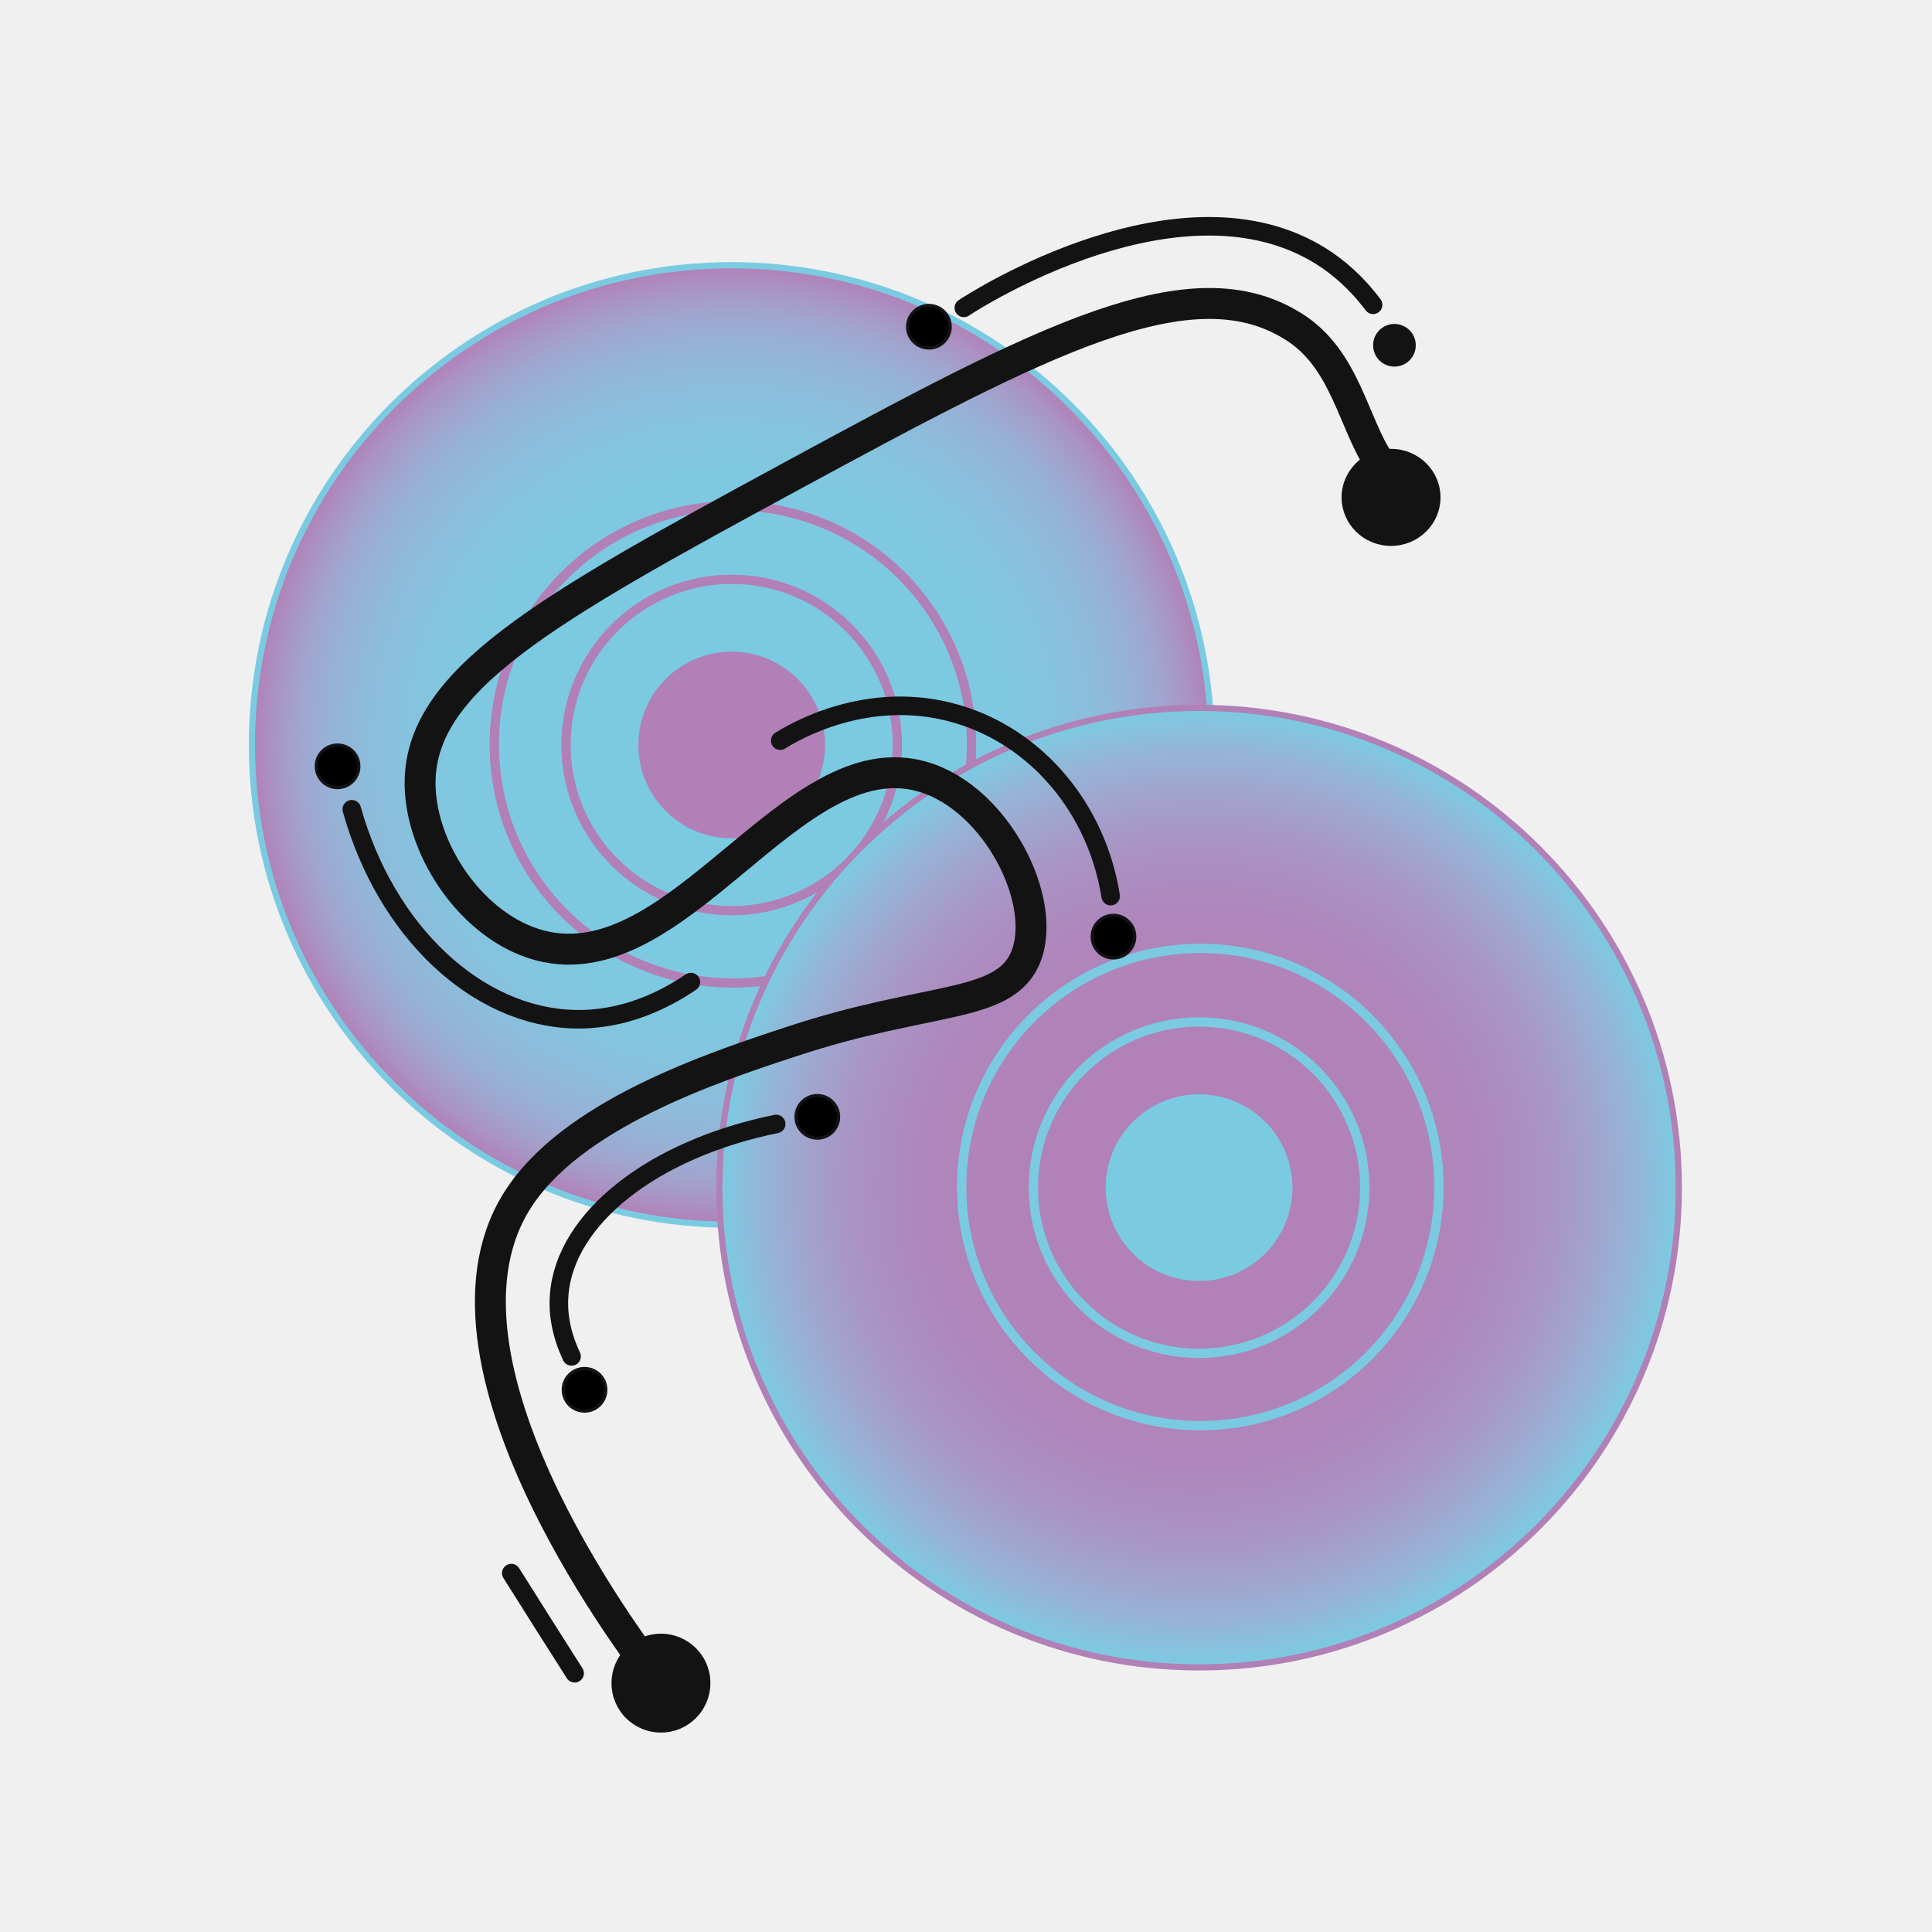
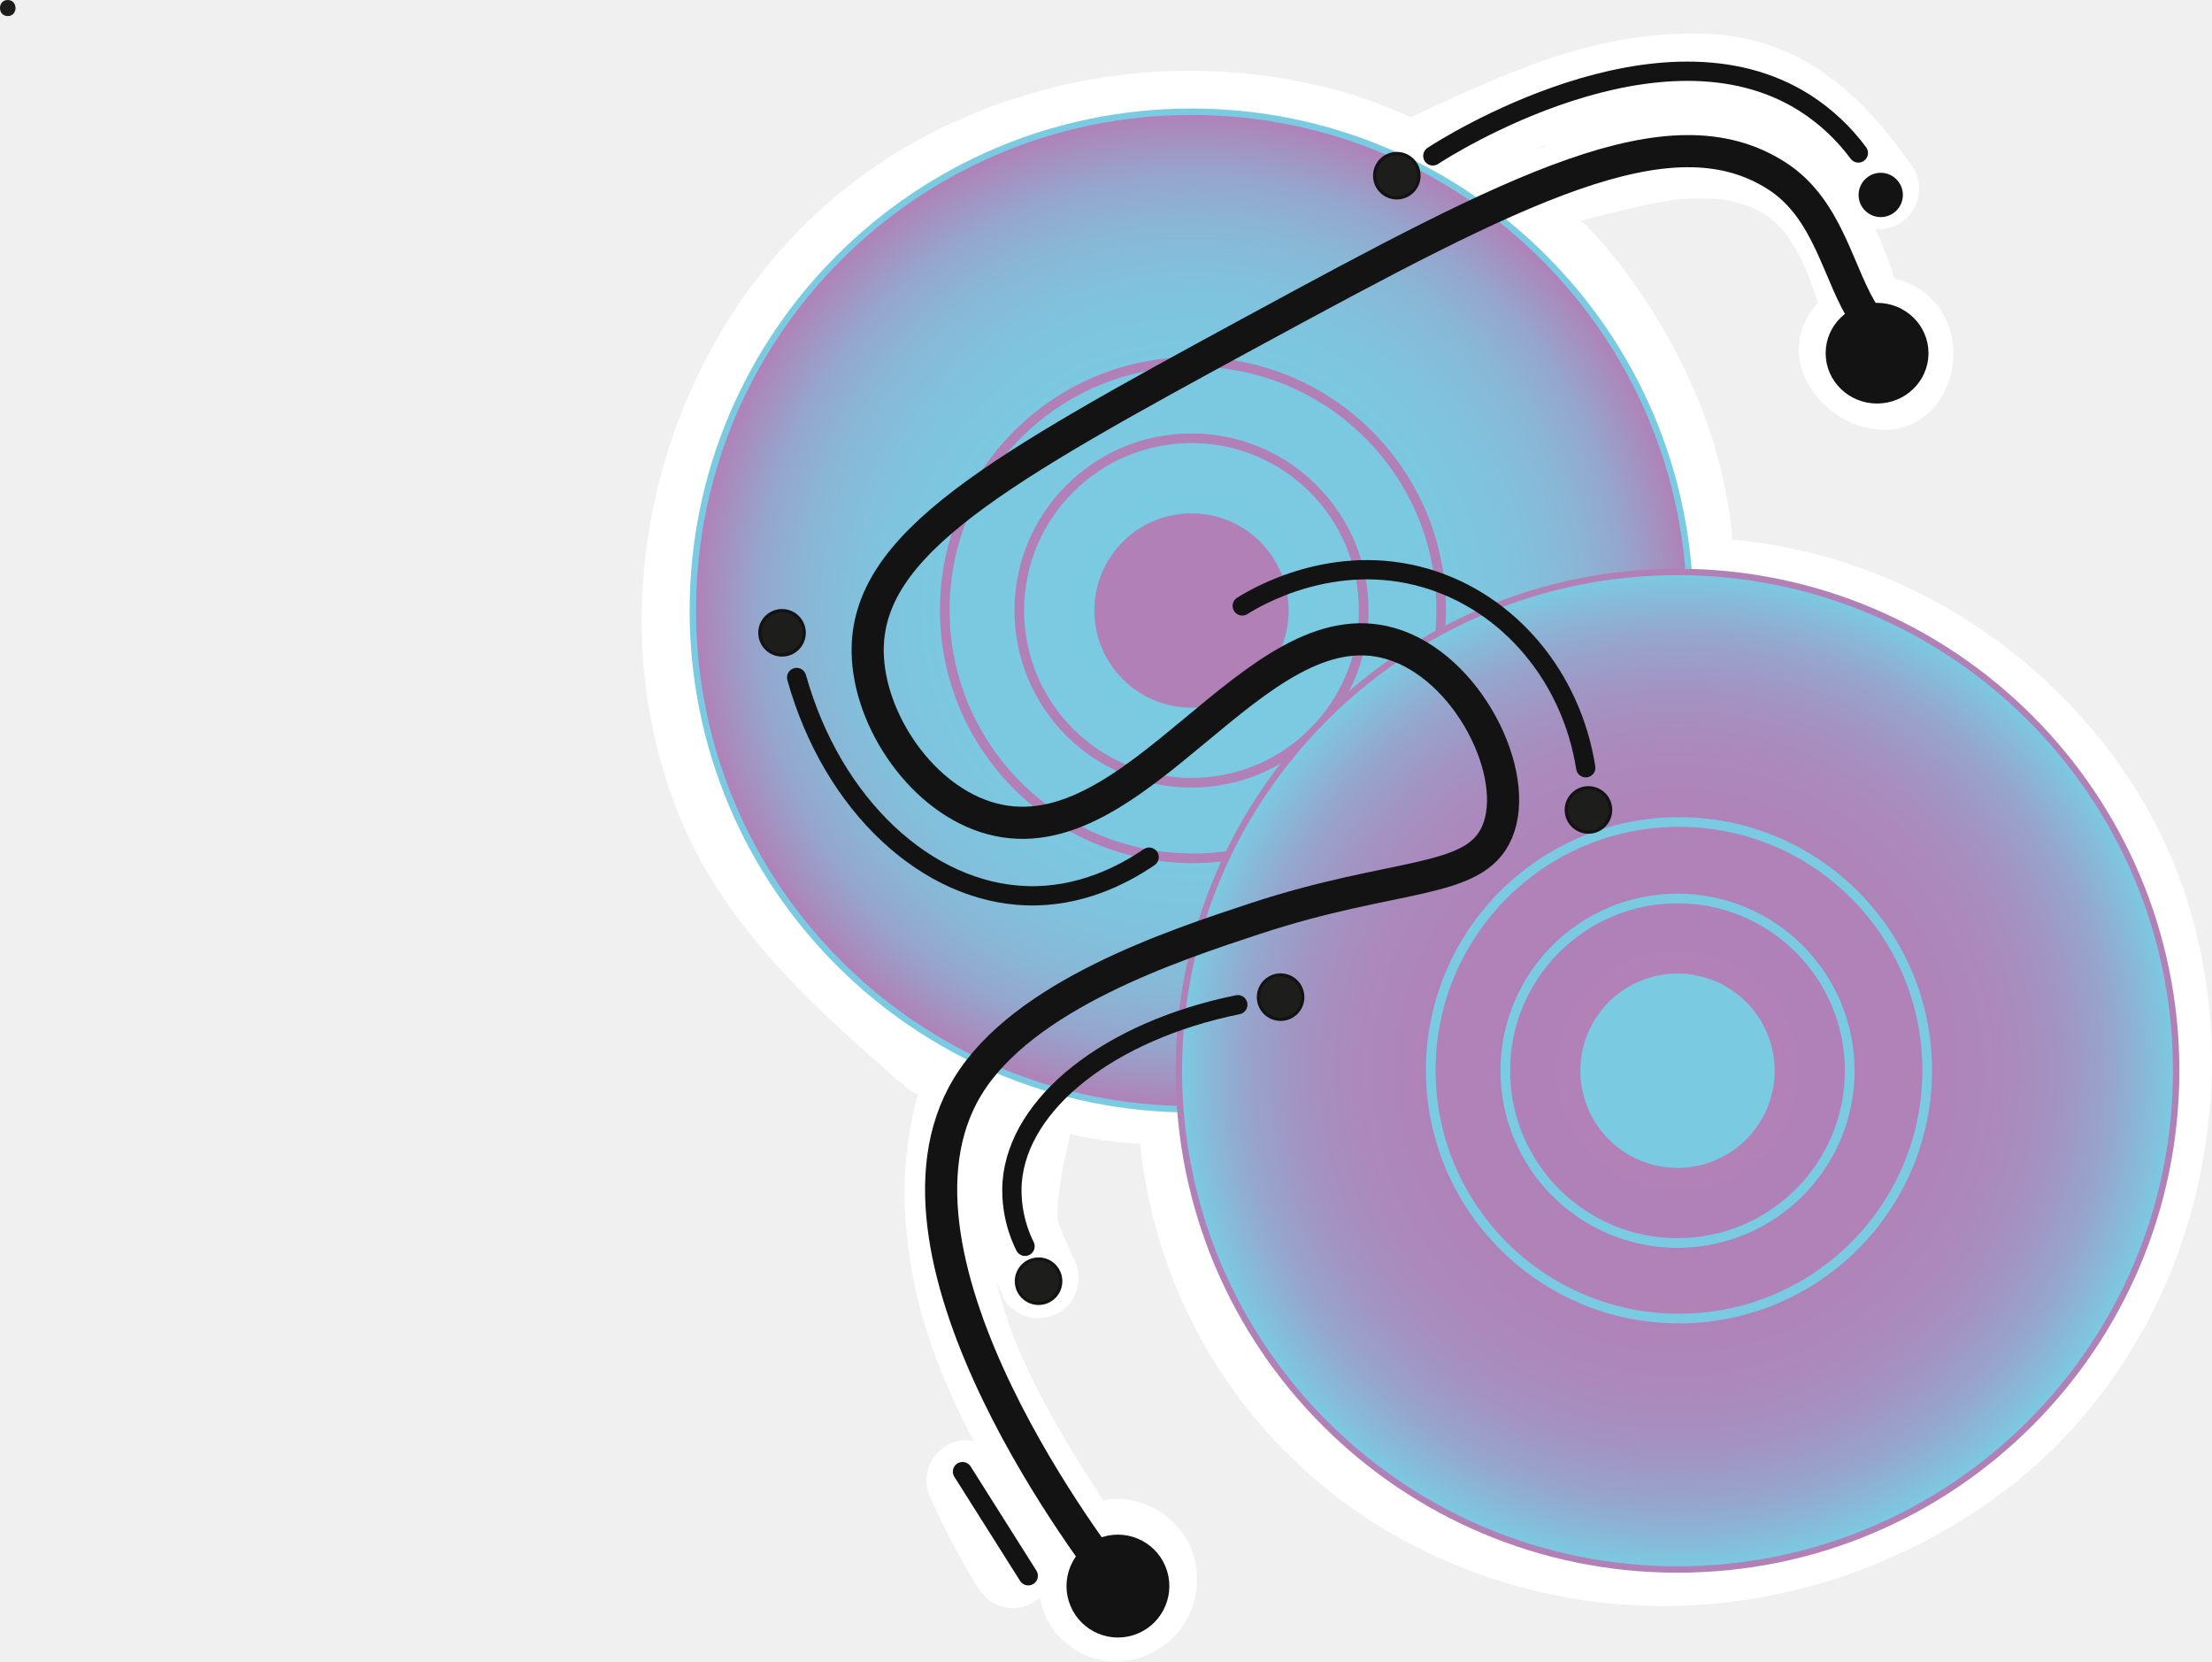
- <svg xmlns="http://www.w3.org/2000/svg" version="1.1" x="0px" y="0px" viewBox="0 0 625 625" style="enable-background:new 0 0 625 625;" xml:space="preserve">
-   <style type="text/css">
- 	.st0{fill:url(#SVGID_1_);stroke:#7ACBE2;stroke-width:2;stroke-miterlimit:10;}
- 	.st1{fill:none;stroke:#B180B7;stroke-width:3;stroke-miterlimit:10;}
- 	.st2{fill:#B180B7;stroke:#B180B7;stroke-width:3;stroke-miterlimit:10;}
- 	.st3{fill:url(#SVGID_2_);stroke:#B180B7;stroke-width:2;stroke-miterlimit:10;}
- 	.st4{fill:none;stroke:#7ACBE2;stroke-width:3;stroke-miterlimit:10;}
- 	.st5{fill:#7ACBE2;stroke:#7ACBE2;stroke-width:3;stroke-miterlimit:10;}
- 	.st6{fill:#131313;stroke:#131313;stroke-width:2;stroke-miterlimit:10;}
- 	.st7{fill:none;stroke:#131313;stroke-width:10;stroke-miterlimit:10;}
- 	.st8{fill:none;stroke:#131313;stroke-width:6;stroke-linecap:round;stroke-miterlimit:10;}
- 	.st9{stroke:#131313;stroke-miterlimit:10;}
- </style>
-   <g id="Layer_2">
-     <radialGradient id="SVGID_1_" cx="236.656" cy="240.982" r="155.172" gradientUnits="userSpaceOnUse">
-       <stop offset="0" style="stop-color:#7ACBE2" />
-       <stop offset="0.418" style="stop-color:#7BCAE2" />
-       <stop offset="0.568" style="stop-color:#7FC8E1" />
-       <stop offset="0.676" style="stop-color:#85C3DE" />
-       <stop offset="0.762" style="stop-color:#8DBCDB" />
-       <stop offset="0.837" style="stop-color:#96B2D6" />
-       <stop offset="0.902" style="stop-color:#A0A5CE" />
-       <stop offset="0.96" style="stop-color:#AA92C2" />
-       <stop offset="1" style="stop-color:#B180B7" />
+ <svg xmlns="http://www.w3.org/2000/svg" viewBox="0 0 688.31 516.8">
+   <defs>
+     <style>.cls-1,.cls-12{fill:#1d1d1b;}.cls-2{fill:#fff;}.cls-3,.cls-7,.cls-8{stroke:#7acbe2;}.cls-10,.cls-11,.cls-12,.cls-3,.cls-4,.cls-5,.cls-6,.cls-7,.cls-8,.cls-9{stroke-miterlimit:10;}.cls-3,.cls-6,.cls-9{stroke-width:2px;}.cls-3{fill:url(#radial-gradient);}.cls-10,.cls-11,.cls-4,.cls-7{fill:none;}.cls-4,.cls-5,.cls-6{stroke:#b180b7;}.cls-4,.cls-5,.cls-7,.cls-8{stroke-width:3px;}.cls-5{fill:#b180b7;}.cls-6{fill:url(#radial-gradient-2);}.cls-8{fill:#7acbe2;}.cls-9{fill:#131313;}.cls-10,.cls-11,.cls-12,.cls-9{stroke:#131313;}.cls-10{stroke-width:10px;}.cls-11{stroke-linecap:round;stroke-width:6px;}</style>
+     <radialGradient id="radial-gradient" cx="370.76" cy="189.93" r="155.17" gradientUnits="userSpaceOnUse">
+       <stop offset="0" stop-color="#7acbe2" />
+       <stop offset="0.48" stop-color="#7bc9e1" />
+       <stop offset="0.65" stop-color="#80c2dd" />
+       <stop offset="0.77" stop-color="#89b7d6" />
+       <stop offset="0.87" stop-color="#95a6cd" />
+       <stop offset="0.95" stop-color="#a590c0" />
+       <stop offset="1" stop-color="#b180b7" />
    </radialGradient>
-     <circle class="st0" cx="236.7" cy="241" r="155.2" />
+     <radialGradient id="radial-gradient-2" cx="521.99" cy="333.11" r="155.17" gradientUnits="userSpaceOnUse">
+       <stop offset="0" stop-color="#b180b7" />
+       <stop offset="0.48" stop-color="#b082b8" />
+       <stop offset="0.65" stop-color="#ab89bc" />
+       <stop offset="0.77" stop-color="#a294c3" />
+       <stop offset="0.87" stop-color="#96a5cc" />
+       <stop offset="0.95" stop-color="#86bbd9" />
+       <stop offset="1" stop-color="#7acbe2" />
+     </radialGradient>
+   </defs>
+   <g id="Layer_6" data-name="Layer 6">
+     <path class="cls-1" d="M-131.69,56.05c3.22,0,3.22-5,0-5s-3.22,5,0,5Z" transform="translate(134.1 -51.05)" />
+     <path class="cls-2" d="M167.75,371.36c-5,.82-8.95,4.69-11.62,8.7-1.89,2.84-3,6.28-4,9.51a108,108,0,0,0-4,19.59c-1.54,12.25-.67,24.57,1.41,36.71,4.05,23.69,14.52,46,26.72,66.49,6.68,11.24,14,22.1,21.26,32.95a13.32,13.32,0,0,0,7.47,5.75,12.8,12.8,0,0,0,9.63-1.26,12.66,12.66,0,0,0,5.75-7.47c.72-3.17.61-6.85-1.26-9.64-10.63-15.81-21.28-31.68-30-48.65-2.45-4.78-4.74-9.65-6.83-14.6l1.26,3a150.81,150.81,0,0,1-10.59-37.66l.45,3.33a112.52,112.52,0,0,1-.22-29.39l-.45,3.33a80.31,80.31,0,0,1,5-19.86l-1.26,3a15.14,15.14,0,0,1,1.7-3l-2,2.53a8.42,8.42,0,0,1,1.39-1.41l-2.53,2a6.12,6.12,0,0,1,1.1-.65l-3,1.26a7,7,0,0,1,1.27-.35c2.9-.48,6-3.3,7.47-5.74a12.81,12.81,0,0,0,1.26-9.63,12.65,12.65,0,0,0-5.75-7.47l-3-1.26a12.51,12.51,0,0,0-6.65,0Z" transform="translate(134.1 -51.05)" />
+     <path class="cls-2" d="M155.85,517.92a234.68,234.68,0,0,0,14.43,27.24,13.1,13.1,0,0,0,7.47,5.75,12.51,12.51,0,0,0,14.12-18.37,231.66,231.66,0,0,1-14.43-27.24c-1.2-2.68-4.76-5-7.47-5.74a12.5,12.5,0,0,0-15.38,8.73l-.45,3.32a12.48,12.48,0,0,0,1.71,6.31Z" transform="translate(134.1 -51.05)" />
+     <path class="cls-2" d="M197.59,523.52a30.36,30.36,0,0,0-7.09,11.53,23.31,23.31,0,0,0-1.29,10.63,26.88,26.88,0,0,0,2.49,9.16,21.74,21.74,0,0,0,4,5.67,19.45,19.45,0,0,0,2.63,2.24,23.11,23.11,0,0,0,2.82,2,23.59,23.59,0,0,0,6.85,2.6,26.64,26.64,0,0,0,10,.07,24.31,24.31,0,0,0,6.78-2.37,25.09,25.09,0,0,0,10.05-9.52c4.72-7.82,4.84-18.94-.32-26.62a25.72,25.72,0,0,0-13.89-10.45,23.35,23.35,0,0,0-14.89.3,9.33,9.33,0,0,0-4.25,2.23,9.46,9.46,0,0,0-3.22,3.51,12.76,12.76,0,0,0-1.26,9.63,12.61,12.61,0,0,0,5.74,7.47c2.77,1.47,6.59,2.5,9.63,1.26a12.74,12.74,0,0,1,2.7-.75l-3.33.44a13.67,13.67,0,0,1,3.5,0l-3.33-.45a14.48,14.48,0,0,1,3,.83l-3-1.26a13.69,13.69,0,0,1,3,1.76l-2.53-1.95a12.49,12.49,0,0,1,2,2l-2-2.53a13.35,13.35,0,0,1,1.6,2.79l-1.26-3a14.6,14.6,0,0,1,.84,3.11l-.45-3.32a14.87,14.87,0,0,1,0,3.59l.44-3.32a14.32,14.32,0,0,1-.91,3.47l1.26-3a14.06,14.06,0,0,1-1.64,2.8l2-2.53a15.63,15.63,0,0,1-2.29,2.31l2.53-2a14.54,14.54,0,0,1-3.12,1.82l3-1.26a13.65,13.65,0,0,1-3.13.83l3.32-.45a12.91,12.91,0,0,1-3,0l3.33.44a13.34,13.34,0,0,1-3.23-.89l3,1.26a14.34,14.34,0,0,1-2.56-1.51l2.53,2a12.73,12.73,0,0,1-1.85-1.82l2,2.53a11.74,11.74,0,0,1-1.52-2.58l1.26,3a13,13,0,0,1-.79-2.85l.45,3.32a15.3,15.3,0,0,1,0-4l-.44,3.32a17.54,17.54,0,0,1,1.09-4l-1.26,3a17.48,17.48,0,0,1,2.25-3.85l-2,2.53a19.78,19.78,0,0,1,1.37-1.52,12.48,12.48,0,0,0,0-17.68,12.55,12.55,0,0,0-8.83-3.66,13.1,13.1,0,0,0-8.84,3.66Z" transform="translate(134.1 -51.05)" />
+     <path class="cls-2" d="M177.94,396.59a115.28,115.28,0,0,0,24.87,8.13,117,117,0,0,0,26.2,2.19,13.1,13.1,0,0,0,8.84-3.66A12.5,12.5,0,0,0,229,381.91a103.63,103.63,0,0,1-17.43-.85l3.32.44a101.92,101.92,0,0,1-25.64-7l3,1.26-1.68-.73a9.32,9.32,0,0,0-4.65-1.48,9.48,9.48,0,0,0-5,.22,12.76,12.76,0,0,0-7.48,5.75,12.63,12.63,0,0,0-1.26,9.63c.94,2.89,2.84,6.18,5.75,7.47Z" transform="translate(134.1 -51.05)" />
+     <path class="cls-2" d="M174.53,398.6a156.69,156.69,0,0,0-4.43,27.64,32,32,0,0,0,2,14.47c2,4.8,4.1,9.53,6.17,14.29,1.17,2.67,4.79,5,7.47,5.74a12.8,12.8,0,0,0,9.63-1.26,12.63,12.63,0,0,0,5.75-7.47l.44-3.32a12.37,12.37,0,0,0-1.7-6.31c-1.55-3.56-3.12-7.11-4.65-10.67l1.26,3a24.27,24.27,0,0,1-1.75-5.64l.45,3.32c-.62-4.72.2-9.78.82-14.47l-.45,3.33a139.62,139.62,0,0,1,3.12-16,13,13,0,0,0-1.26-9.63,12.5,12.5,0,0,0-22.84,3Z" transform="translate(134.1 -51.05)" />
+     <path class="cls-2" d="M337.72,124.76l25.33-6.35c8.2-2.06,16.4-4.19,24.79-5.35l-3.32.45a72.2,72.2,0,0,1,18.69-.27l-3.32-.45a49.84,49.84,0,0,1,12.75,3.39l-3-1.26a39.49,39.49,0,0,1,8.5,5l-2.53-2a41.69,41.69,0,0,1,7,7.06l-2-2.53a65.37,65.37,0,0,1,8.13,14.47l-1.26-3c2,4.84,3.68,9.81,5.31,14.79a13.16,13.16,0,0,0,5.74,7.47,12.5,12.5,0,0,0,17.1-4.48,12.61,12.61,0,0,0,1.26-9.64c-2.79-8.57-5.75-17.24-10.1-25.17-4.75-8.66-11.55-16.39-20.16-21.38C417.6,90.27,407,88,396.58,87.74c-10.74-.2-21.52,2-31.91,4.51-11.22,2.72-22.4,5.6-33.59,8.4a12.85,12.85,0,0,0-7.47,5.75,12.5,12.5,0,0,0,14.11,18.36Z" transform="translate(134.1 -51.05)" />
+     <path class="cls-2" d="M444.26,139.77a19,19,0,0,0-8.63,2.37,18.38,18.38,0,0,0-5.57,5,20.23,20.23,0,0,0-4.45,12.65c.1,8.85,5.76,16.63,13.12,21.1,7.09,4.31,17,5.57,24.26.95a22.57,22.57,0,0,0,6.45-6.28,25.11,25.11,0,0,0,2.93-6,26.39,26.39,0,0,0,.82-13.71,22.61,22.61,0,0,0-6.59-12.15,21.81,21.81,0,0,0-5.45-3.93,24.39,24.39,0,0,0-9.39-2.52c-3-.3-6.79,1.61-8.84,3.66a12.51,12.51,0,0,0,0,17.68l2.53,2a12.47,12.47,0,0,0,6.31,1.7l.32,0-3.32-.44a10,10,0,0,1,2.46.65l-3-1.26a11.88,11.88,0,0,1,2.48,1.46l-2.53-1.95a12.6,12.6,0,0,1,1.82,1.83l-2-2.53a12,12,0,0,1,1.5,2.54l-1.26-3a13.19,13.19,0,0,1,.8,2.89l-.45-3.32a14.34,14.34,0,0,1,0,3.76l.45-3.32a15.88,15.88,0,0,1-1,3.65l1.26-3a12.79,12.79,0,0,1-1.53,2.69l2-2.53a10.31,10.31,0,0,1-1.44,1.44l2.53-2a8.84,8.84,0,0,1-1.63.94l3-1.26a9.49,9.49,0,0,1-2.09.56l3.32-.45a11,11,0,0,1-2.86,0l3.32.45a15.71,15.71,0,0,1-3.5-1l3,1.26a17.79,17.79,0,0,1-3.71-2.2l2.53,1.95a17.68,17.68,0,0,1-2.9-2.9l1.95,2.53a13.82,13.82,0,0,1-1.69-2.9l1.26,3a11.53,11.53,0,0,1-.62-2.25l.45,3.32a9,9,0,0,1,0-2.14l-.44,3.32a9.44,9.44,0,0,1,.52-2l-1.26,3a8.85,8.85,0,0,1,1.19-2l-2,2.53a8.94,8.94,0,0,1,1.24-1.22l-2.53,2a6.49,6.49,0,0,1,1.21-.73l-3,1.26a5.85,5.85,0,0,1,1.65-.45l-3.33.44.29,0c3.37-.28,6.39-1.21,8.84-3.66a12.51,12.51,0,0,0,0-17.68c-2.32-2.14-5.56-3.93-8.84-3.66Z" transform="translate(134.1 -51.05)" />
+     <path class="cls-2" d="M317.43,109.19c7.65-3.59,15.32-7.16,23.1-10.45l-3,1.26c14.18-6,28.87-11,44.18-13.09l-3.32.45a91.81,91.81,0,0,1,23.94-.29L399,86.62a54.78,54.78,0,0,1,13.65,3.71l-3-1.26A61.78,61.78,0,0,1,423,97l-2.53-2a93.37,93.37,0,0,1,16.25,16.63l-2-2.53q2.66,3.45,5.09,7.06a13.28,13.28,0,0,0,7.47,5.74,12.8,12.8,0,0,0,9.63-1.26,12.57,12.57,0,0,0,5.74-7.47c.72-3.16.62-6.85-1.26-9.63-12-17.82-28.23-34.57-49.81-39.92-12.69-3.15-25.77-2.48-38.58-.56a157.33,157.33,0,0,0-31.45,8.53c-12.53,4.68-24.7,10.31-36.8,16-2.69,1.26-5,4.71-5.74,7.47a12.71,12.71,0,0,0,1.26,9.63,12.57,12.57,0,0,0,7.47,5.74l3.32.45a12.38,12.38,0,0,0,6.31-1.71Z" transform="translate(134.1 -51.05)" />
+     <path class="cls-2" d="M349.1,97.26Q362,94.2,375,92q6.36-1.06,12.75-1.93a81.51,81.51,0,0,1,11.14-1c3.4,0,7,.57,9.61,2.93,2.39,2.16,5.93-1.37,3.54-3.53-5.83-5.28-14-4.67-21.23-3.76q-13.81,1.72-27.5,4.39-7.8,1.53-15.55,3.38c-3.13.74-1.8,5.56,1.33,4.82Z" transform="translate(134.1 -51.05)" />
+     <path class="cls-2" d="M321.41,104.84h-.69a1.88,1.88,0,0,0-1,.22,2.3,2.3,0,0,0-1.32,1.32,1.88,1.88,0,0,0-.22,1l.09.67a2.52,2.52,0,0,0,.65,1.1l.5.39a2.43,2.43,0,0,0,1.26.34h.69a1.8,1.8,0,0,0,1-.21,2.3,2.3,0,0,0,1.32-1.32,1.8,1.8,0,0,0,.21-1l-.09-.66a2.41,2.41,0,0,0-.64-1.1l-.5-.39a2.55,2.55,0,0,0-1.27-.35Z" transform="translate(134.1 -51.05)" />
+     <path class="cls-2" d="M332.38,134.31a164.09,164.09,0,0,1,13.22,15l-2-2.53A165.23,165.23,0,0,1,365,183.45l-1.26-3A163.43,163.43,0,0,1,375,221.75l-.45-3.33q.6,4.47.94,9a13.36,13.36,0,0,0,3.66,8.84,12.51,12.51,0,0,0,17.68,0c2.15-2.34,3.92-5.56,3.66-8.84a173.5,173.5,0,0,0-10-46.9,175.81,175.81,0,0,0-22.18-42.18,180.46,180.46,0,0,0-18.23-21.66,12.94,12.94,0,0,0-8.84-3.66,12.75,12.75,0,0,0-8.84,3.66,12.57,12.57,0,0,0-3.66,8.84,13.05,13.05,0,0,0,3.66,8.84Z" transform="translate(134.1 -51.05)" />
+     <path class="cls-2" d="M391.81,243.31a142.27,142.27,0,0,1,18.56,1.24l-3.32-.45a150.33,150.33,0,0,1,37.86,10.4l-3-1.26a159.65,159.65,0,0,1,35.14,20.54l-2.53-1.95a156.76,156.76,0,0,1,27.89,27.79l-1.95-2.53a145.92,145.92,0,0,1,18.84,32l-1.26-3a148,148,0,0,1,10.22,37.7l-.44-3.32a160.45,160.45,0,0,1-.09,42.28l.45-3.33a163.83,163.83,0,0,1-11.27,41.29l1.26-3a154.54,154.54,0,0,1-19.65,33.81l1.95-2.53a149.27,149.27,0,0,1-26.56,26.54l2.53-2A161.47,161.47,0,0,1,441,514.28l3-1.26a168.23,168.23,0,0,1-42.71,11.67l3.33-.45a162,162,0,0,1-42.88,0l3.32.44a155.22,155.22,0,0,1-39.32-10.84l3,1.26a154.05,154.05,0,0,1-33.92-19.8l2.53,2a144.42,144.42,0,0,1-25.44-25.43l2,2.53a149.12,149.12,0,0,1-19.26-33l1.26,3A147.28,147.28,0,0,1,245.66,407l.44,3.32q-.91-7-1.15-14a13.08,13.08,0,0,0-3.66-8.84A12.5,12.5,0,0,0,220,396.26a158.18,158.18,0,0,0,79.42,132.17,169,169,0,0,0,75.42,22.06,174.22,174.22,0,0,0,70.6-11.25c23.22-8.9,44.68-22.23,62.05-40.14A166.45,166.45,0,0,0,545.67,435a177.85,177.85,0,0,0,7.63-36.75,159.27,159.27,0,0,0-.07-34.58,162.81,162.81,0,0,0-8.16-36.75,155.74,155.74,0,0,0-16.31-33.07,169,169,0,0,0-84.83-66.42,160.57,160.57,0,0,0-35.76-8.15,141.94,141.94,0,0,0-16.36-1A12.91,12.91,0,0,0,383,222a12.7,12.7,0,0,0-3.66,8.84c.3,6.78,5.49,12.5,12.5,12.5Z" transform="translate(134.1 -51.05)" />
+     <path class="cls-2" d="M305.56,87.79A170.74,170.74,0,0,0,281.49,79a177.6,177.6,0,0,0-25.05-4.76A177,177,0,0,0,162,89.37a161.54,161.54,0,0,0-40.12,26.31,164.39,164.39,0,0,0-30.29,36.46,176.91,176.91,0,0,0-26,90.22,163,163,0,0,0,6.55,47.79A148.42,148.42,0,0,0,83.44,318,161.32,161.32,0,0,0,99,341.21c10.44,13.3,22.74,25,35.3,36.26q4.65,4.17,9.34,8.3a13.22,13.22,0,0,0,8.84,3.66,12.71,12.71,0,0,0,8.84-3.66,12.56,12.56,0,0,0,3.66-8.84c-.14-3.19-1.18-6.65-3.66-8.84C148.77,357,136.2,345.86,125,333.38q-4.78-5.31-9.16-11l2,2.53a136.36,136.36,0,0,1-17.73-30l1.26,3a146,146,0,0,1-9.89-36.78l.45,3.32A158.58,158.58,0,0,1,92,222.72L91.51,226A166.53,166.53,0,0,1,103.1,183.7l-1.26,3a161.58,161.58,0,0,1,20.6-35.39l-2,2.53A149.58,149.58,0,0,1,147.14,127l-2.53,2a154.1,154.1,0,0,1,34.23-19.91l-3,1.26A165.41,165.41,0,0,1,217.78,99l-3.32.45a165,165,0,0,1,43.44,0L254.58,99a153.06,153.06,0,0,1,38.62,10.49l-3-1.26c.91.38,1.81.78,2.72,1.18a9.25,9.25,0,0,0,4.64,1.48,9.52,9.52,0,0,0,5-.22,12.51,12.51,0,0,0,8.73-15.38c-.94-2.9-2.84-6.18-5.74-7.47Z" transform="translate(134.1 -51.05)" />
+     <path class="cls-2" d="M155.9,392.26a12.94,12.94,0,0,0,8.84-3.66,12.51,12.51,0,0,0,0-17.68,12.51,12.51,0,0,0-17.68,0,12.51,12.51,0,0,0,0,17.68,13,13,0,0,0,8.84,3.66Z" transform="translate(134.1 -51.05)" />
+     <path class="cls-2" d="M341,138.08a103.65,103.65,0,0,1,10.11,11.34l-1.95-2.53a173.5,173.5,0,0,1,22.3,38.1l-1.26-3a142.89,142.89,0,0,1,9.78,35.8l-.45-3.32.24,1.84a13.8,13.8,0,0,0,3.66,8.84,12.51,12.51,0,0,0,17.68,0c2.08-2.26,4.05-5.63,3.66-8.84a154.69,154.69,0,0,0-10.46-41A188.17,188.17,0,0,0,374.2,139a128.69,128.69,0,0,0-15.52-18.55,13,13,0,0,0-8.84-3.66A12.73,12.73,0,0,0,341,120.4a12.6,12.6,0,0,0-3.66,8.84,12.88,12.88,0,0,0,3.66,8.84Z" transform="translate(134.1 -51.05)" />
  </g>
-   <g id="Layer_3">
-     <circle class="st1" cx="237.1" cy="240.8" r="77.2" />
-     <circle class="st1" cx="236.7" cy="241" r="53.6" />
-     <circle class="st2" cx="236.7" cy="241" r="28.7" />
+   <g id="Layer_2" data-name="Layer 2">
+     <circle class="cls-3" cx="370.76" cy="189.93" r="155.17" />
  </g>
-   <g id="Layer_1">
-     <radialGradient id="SVGID_2_" cx="387.886" cy="384.159" r="155.172" gradientUnits="userSpaceOnUse">
-       <stop offset="0" style="stop-color:#B180B7" />
-       <stop offset="0.418" style="stop-color:#B182B8" />
-       <stop offset="0.568" style="stop-color:#AF86BB" />
-       <stop offset="0.676" style="stop-color:#AC8EC0" />
-       <stop offset="0.762" style="stop-color:#A799C7" />
-       <stop offset="0.837" style="stop-color:#A0A6CE" />
-       <stop offset="0.902" style="stop-color:#96B3D6" />
-       <stop offset="0.96" style="stop-color:#88C1DD" />
-       <stop offset="1" style="stop-color:#7ACBE2" />
-     </radialGradient>
-     <circle class="st3" cx="387.9" cy="384.2" r="155.2" />
+   <g id="Layer_3" data-name="Layer 3">
+     <circle class="cls-4" cx="371.22" cy="189.79" r="77.24" />
+     <circle class="cls-4" cx="370.76" cy="189.93" r="53.59" />
+     <circle class="cls-5" cx="370.76" cy="189.93" r="28.73" />
  </g>
-   <g id="Layer_4">
-     <circle class="st4" cx="388.3" cy="384" r="77.2" />
-     <circle class="st4" cx="387.9" cy="384.2" r="53.6" />
-     <circle class="st5" cx="387.9" cy="384.2" r="28.7" />
+   <g id="Layer_1" data-name="Layer 1">
+     <circle class="cls-6" cx="521.99" cy="333.11" r="155.17" />
  </g>
-   <g id="Layer_5">
-     <ellipse transform="matrix(0.9239 -0.3827 0.3827 0.9239 -192.0943 123.2473)" class="st6" cx="213.8" cy="544.5" rx="15" ry="15" />
-     <ellipse class="st6" cx="450" cy="160.9" rx="15" ry="14.7" />
-     <path class="st7" d="M446.4,149.7c-8.6-12.6-11.1-33.4-27.7-43.9c-33.2-21.2-81.1,4-162.8,48.3c-79.8,43.3-120.6,66.1-120,100   c0.4,21.3,17.1,45.9,38.6,51.7c45.1,12.1,81.8-66.9,124.1-54.5c23.9,7,40.7,40.7,33.1,58.6c-7,16.4-31.3,12.4-75.2,26.9   c-25.6,8.4-72.4,23.8-89.7,52.4c-32.4,53.6,41.7,148.8,46.8,155.3" />
-     <circle class="st6" cx="451.1" cy="111.7" r="5.9" />
-     <path class="st8" d="M444.2,98.6c-5.4-7.2-11.2-12.1-16.5-15.5C382.5,54.4,315.6,97,311.8,99.6" />
-     <circle class="st9" cx="300.5" cy="105.7" r="6.9" />
-     <circle class="st9" cx="109.2" cy="247.9" r="6.9" />
-     <path class="st8" d="M223.5,317.7c-8.4,5.7-21.7,12.5-38,12c-31-0.9-60.5-27.9-71.7-67.9" />
-     <circle class="st9" cx="360.2" cy="303" r="6.9" />
-     <path class="st8" d="M359.3,289.9c-4.5-28.3-23.8-51.3-49.6-58.9c-29-8.6-53.3,6.1-57.3,8.6" />
-     <circle class="st9" cx="264.4" cy="361.3" r="6.9" />
-     <circle class="st9" cx="189.1" cy="449.6" r="6.9" />
-     <path class="st8" d="M251.1,363.6c-40.2,8.2-68.3,30.7-70.2,55.2c-0.4,4.9,0.1,11.7,4,20" />
-     <path class="st8" d="M165.4,508.9c6.8,10.8,13.6,21.6,20.5,32.4" />
+   <g id="Layer_4" data-name="Layer 4">
+     <circle class="cls-7" cx="522.45" cy="332.97" r="77.24" />
+     <circle class="cls-7" cx="521.99" cy="333.11" r="53.59" />
+     <circle class="cls-8" cx="521.99" cy="333.11" r="28.73" />
+   </g>
+   <g id="Layer_5" data-name="Layer 5">
+     <circle class="cls-9" cx="213.76" cy="544.49" r="15" transform="translate(-57.99 72.2) rotate(-22.5)" />
+     <ellipse class="cls-9" cx="584.09" cy="109.88" rx="15" ry="14.66" />
+     <path class="cls-10" d="M446.41,149.65c-8.55-12.57-11.14-33.37-27.7-43.94-33.22-21.22-81.1,4-162.81,48.32-79.84,43.34-120.57,66.15-120,100,.35,21.28,17.11,46,38.62,51.73,45.14,12.13,81.82-66.93,124.14-54.48,23.93,7,40.72,40.71,33.1,58.62-7,16.36-31.27,12.44-75.17,26.89-25.62,8.44-72.37,23.83-89.66,52.42C134.5,442.83,208.62,538,213.76,544.49" transform="translate(134.1 -51.05)" />
+     <circle class="cls-9" cx="585.23" cy="60.65" r="5.89" />
+     <path class="cls-11" d="M444.17,98.64a63,63,0,0,0-16.51-15.47C382.55,54.35,315.59,97,311.76,99.55" transform="translate(134.1 -51.05)" />
+     <circle class="cls-12" cx="434.65" cy="54.66" r="6.9" />
+     <circle class="cls-12" cx="243.35" cy="196.87" r="6.9" />
+     <path class="cls-11" d="M223.48,317.72c-8.4,5.72-21.72,12.5-38,12-31-.91-60.51-27.95-71.69-67.89" transform="translate(134.1 -51.05)" />
+     <circle class="cls-12" cx="494.28" cy="251.98" r="6.9" />
+     <path class="cls-11" d="M359.34,289.9c-4.46-28.28-23.81-51.31-49.6-58.94-29-8.59-53.33,6.11-57.29,8.59" transform="translate(134.1 -51.05)" />
+     <circle class="cls-12" cx="398.49" cy="310.22" r="6.9" />
+     <circle class="cls-12" cx="323.17" cy="398.59" r="6.9" />
+     <path class="cls-11" d="M251.07,363.62c-40.16,8.2-68.26,30.66-70.21,55.16a39.23,39.23,0,0,0,4,20" transform="translate(134.1 -51.05)" />
+     <path class="cls-11" d="M165.4,508.88l20.46,32.4" transform="translate(134.1 -51.05)" />
  </g>
</svg>
